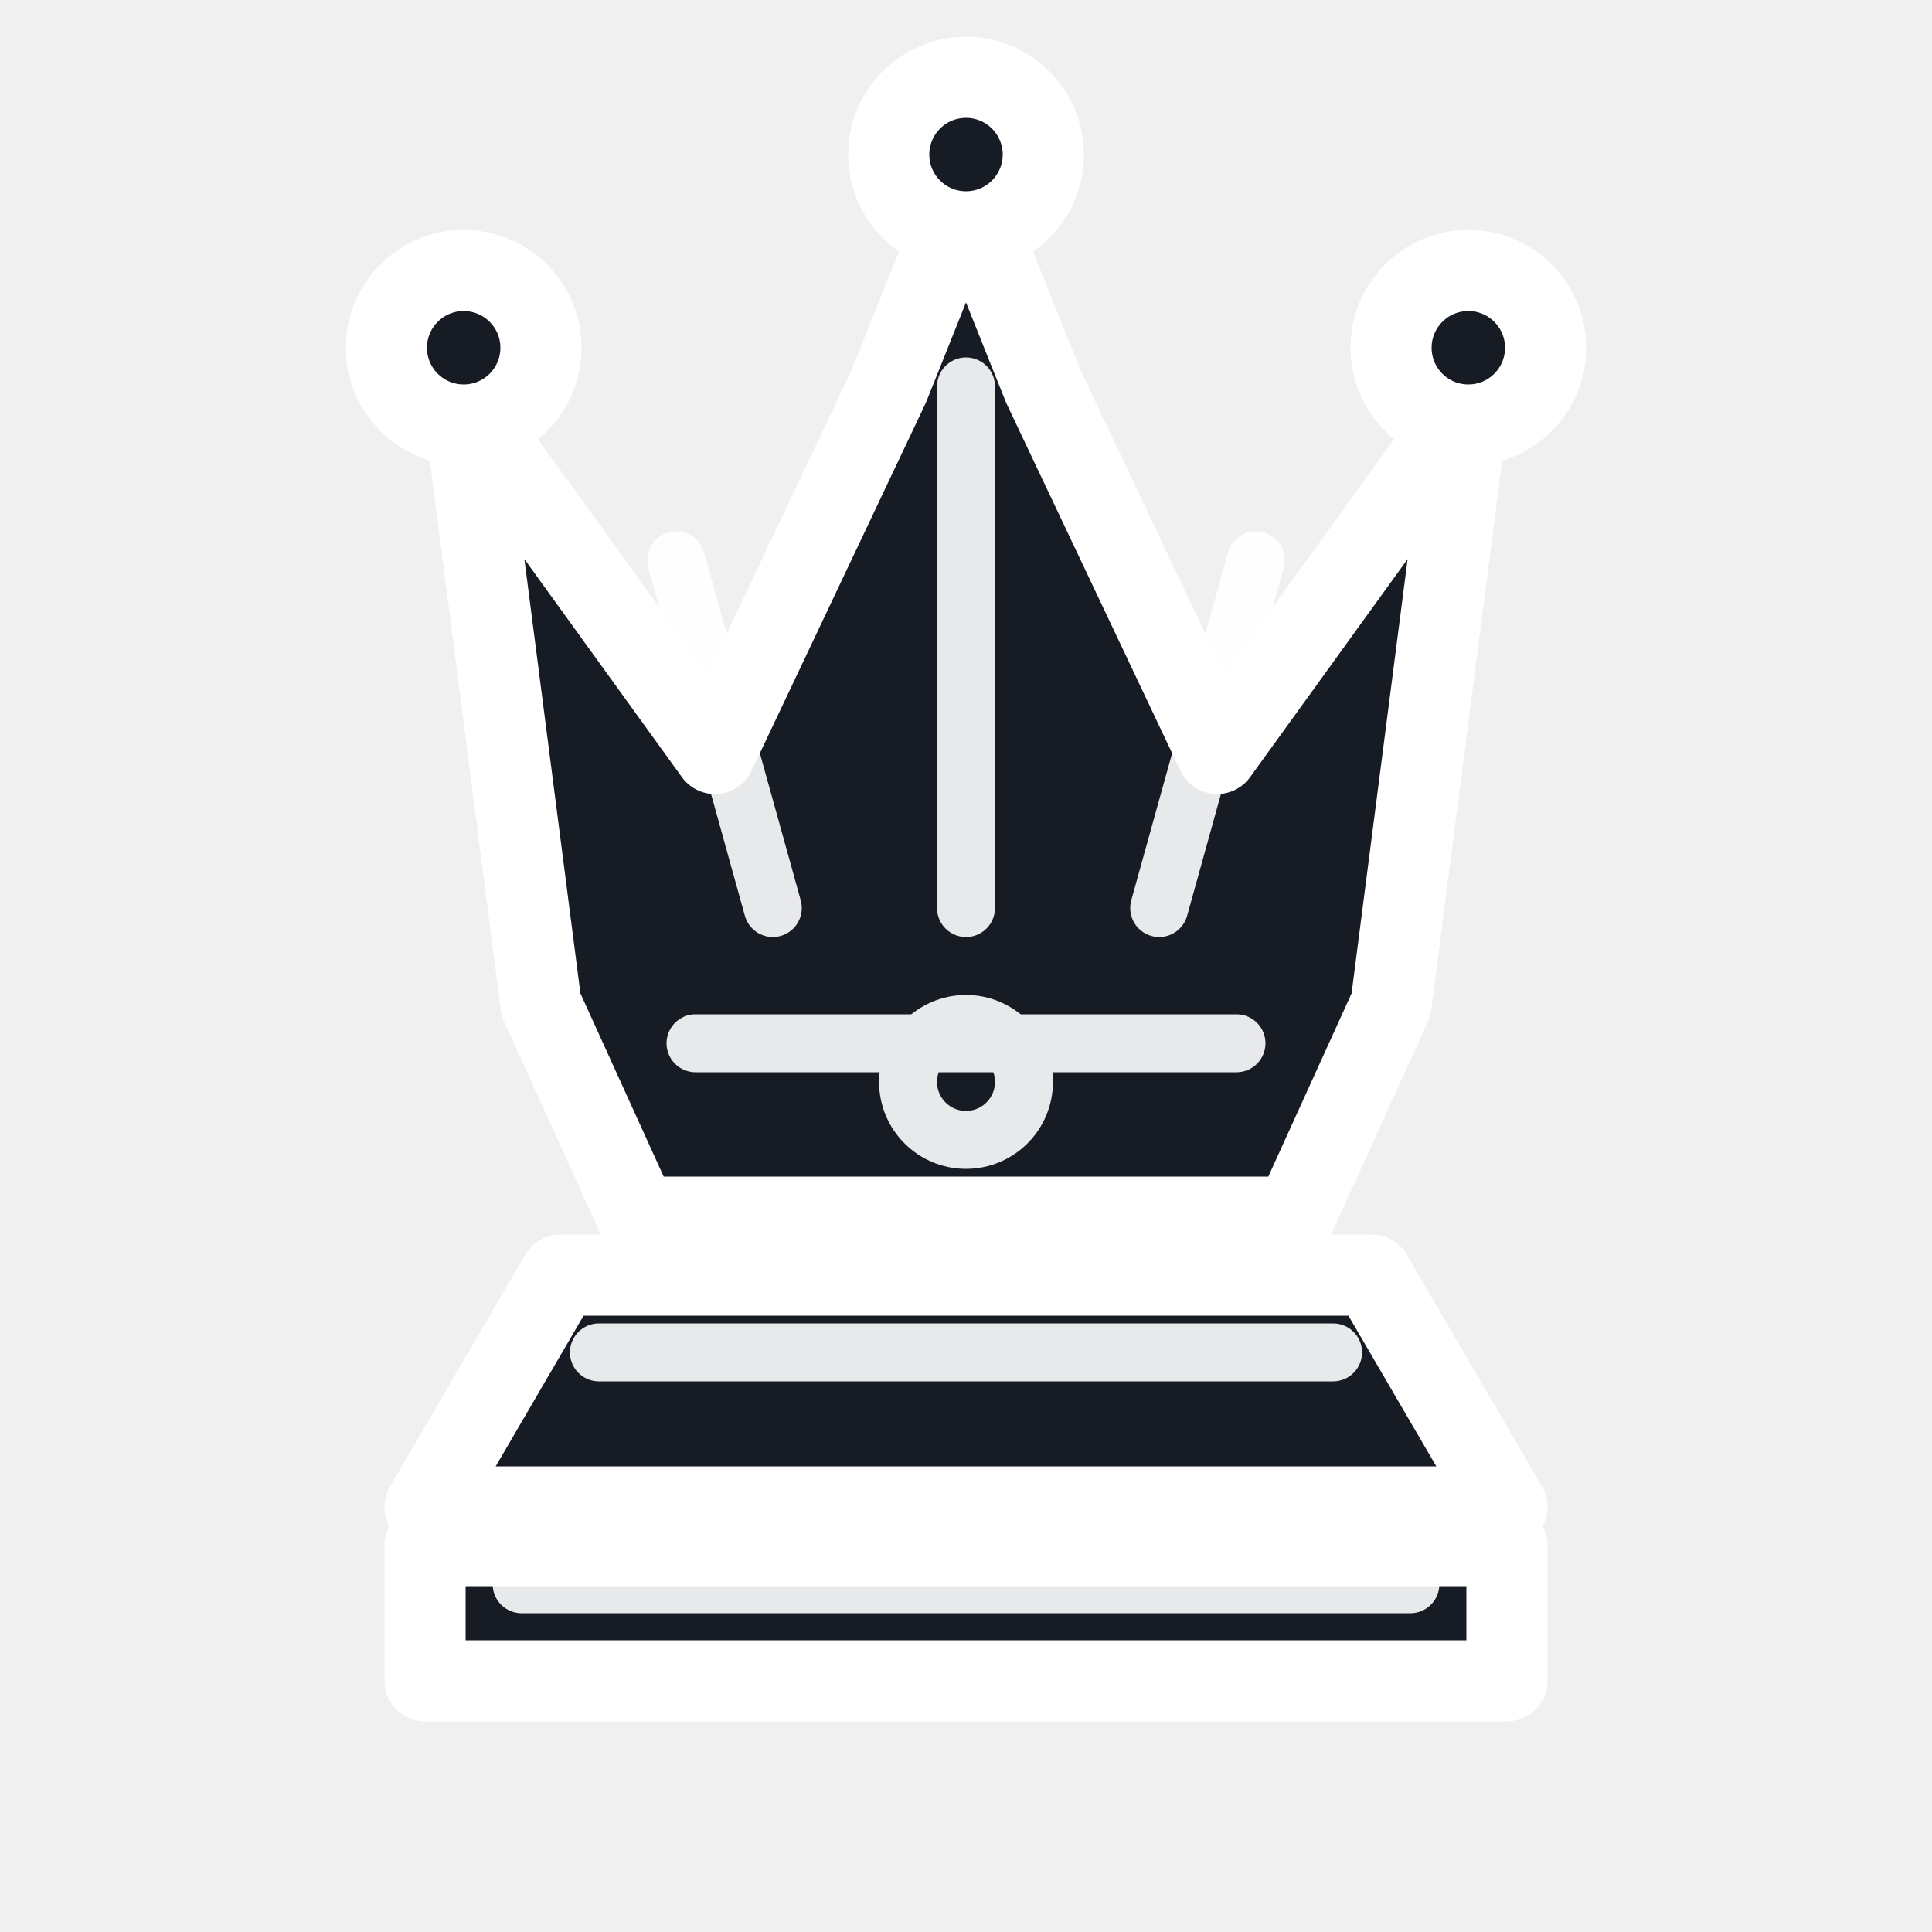
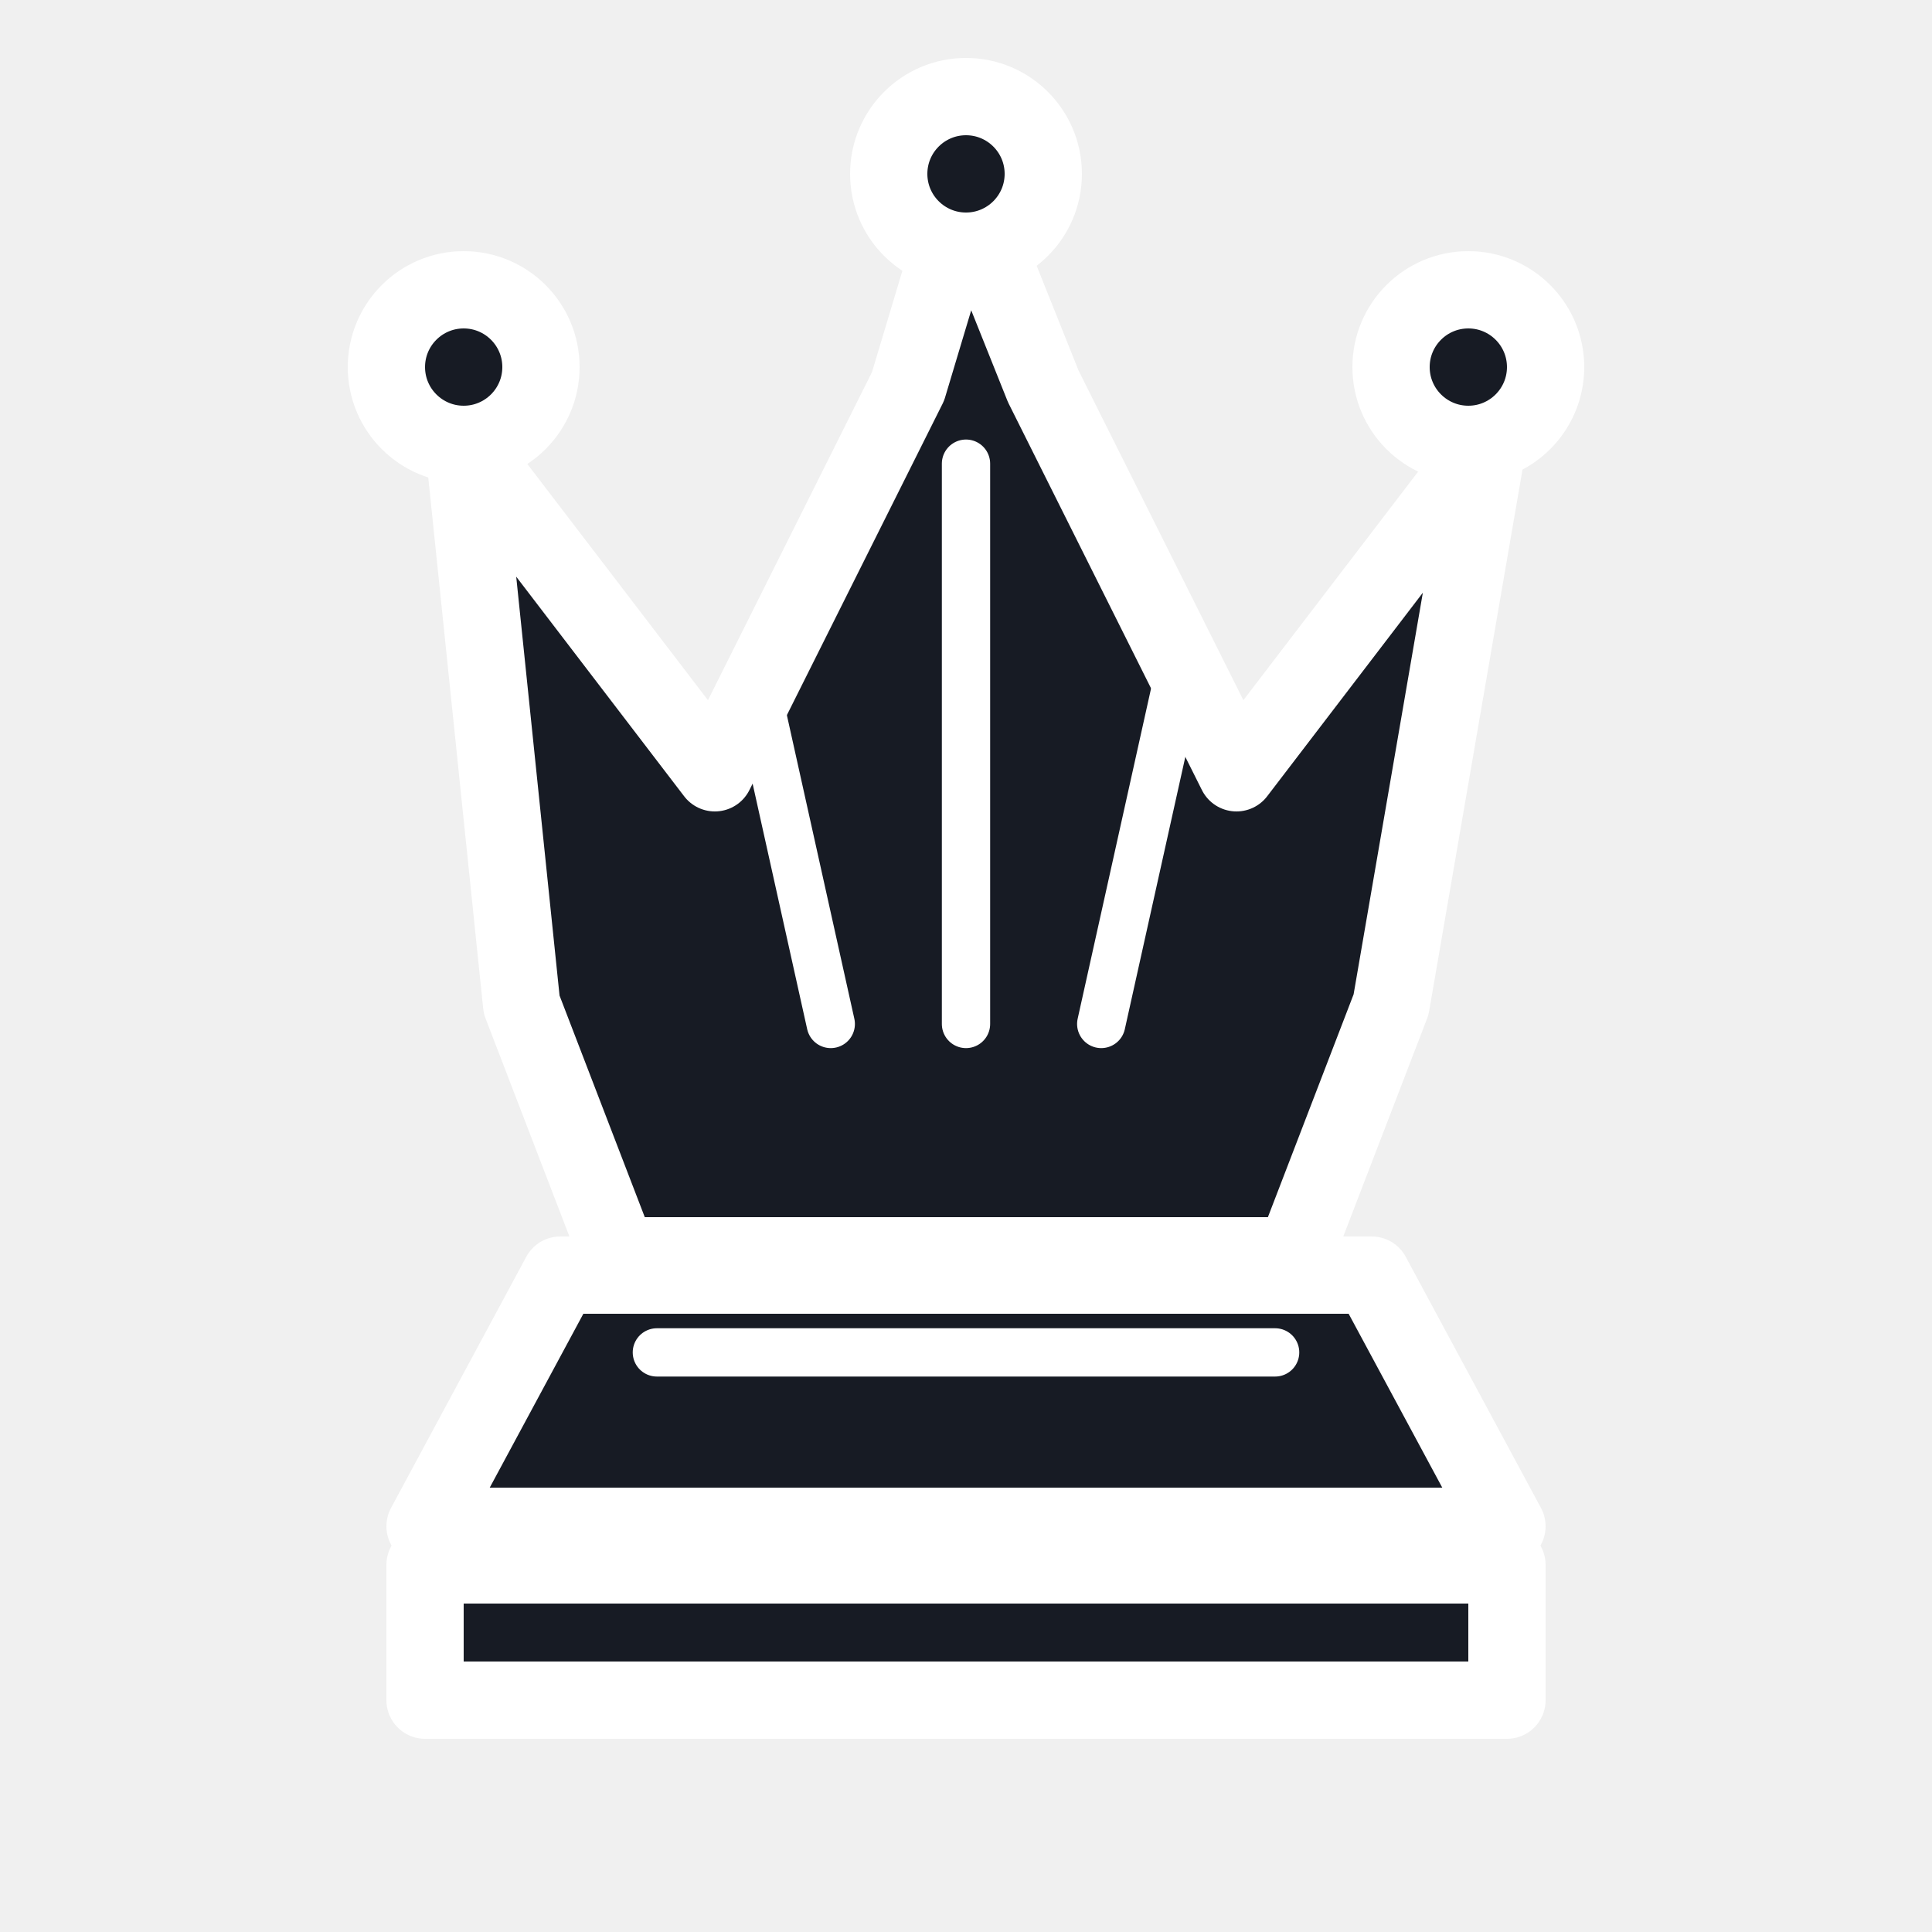
<svg xmlns="http://www.w3.org/2000/svg" viewBox="0 0 100 100" role="img" aria-label="Black Queen">
-   <g fill="#171b24" stroke="#ffffff" stroke-width="4.2" stroke-linejoin="round" stroke-linecap="round">
-     <path d="M24 21l13 18 9-19 4-10 4 10 9 19 13-18-4 31-5 11H33l-5-11z" />
-     <circle cx="24" cy="18" r="4" />
-     <circle cx="50" cy="8" r="4" />
-     <circle cx="76" cy="18" r="4" />
-     <path d="M29 66h42l7 12H22z" />
-     <path d="M22 80h56v7H22z" />
-     <g fill="none" stroke="#ffffff" stroke-width="3" stroke-linecap="round" stroke-linejoin="round" opacity=".9">
-       <path d="M35 29l5 18M50 20v27M65 29l-5 18M36 54h28M31 70h38M27 82h46" />
-       <circle cx="50" cy="56" r="3" />
+   <g fill="#171b24" stroke="#ffffff" stroke-width="4" stroke-linejoin="round" stroke-linecap="round">
+     <path d="M24 23l13 17 10-20 3-10 4 10 10 20 13-17-5 29-5 13H32l-5-13z" />
+     <circle cx="24" cy="19" r="4" />
+     <circle cx="50" cy="9" r="4" />
+     <circle cx="76" cy="19" r="4" />
+     <path d="M29 66h42l7 13H22zM22 81h56v7H22z" />
+     <g fill="none" stroke="#ffffff" stroke-width="2.5" stroke-linejoin="round" stroke-linecap="round">
+       <path d="M39 35l4 18M50 24v29M61 35l-4 18M34 70h32" />
    </g>
  </g>
</svg>
